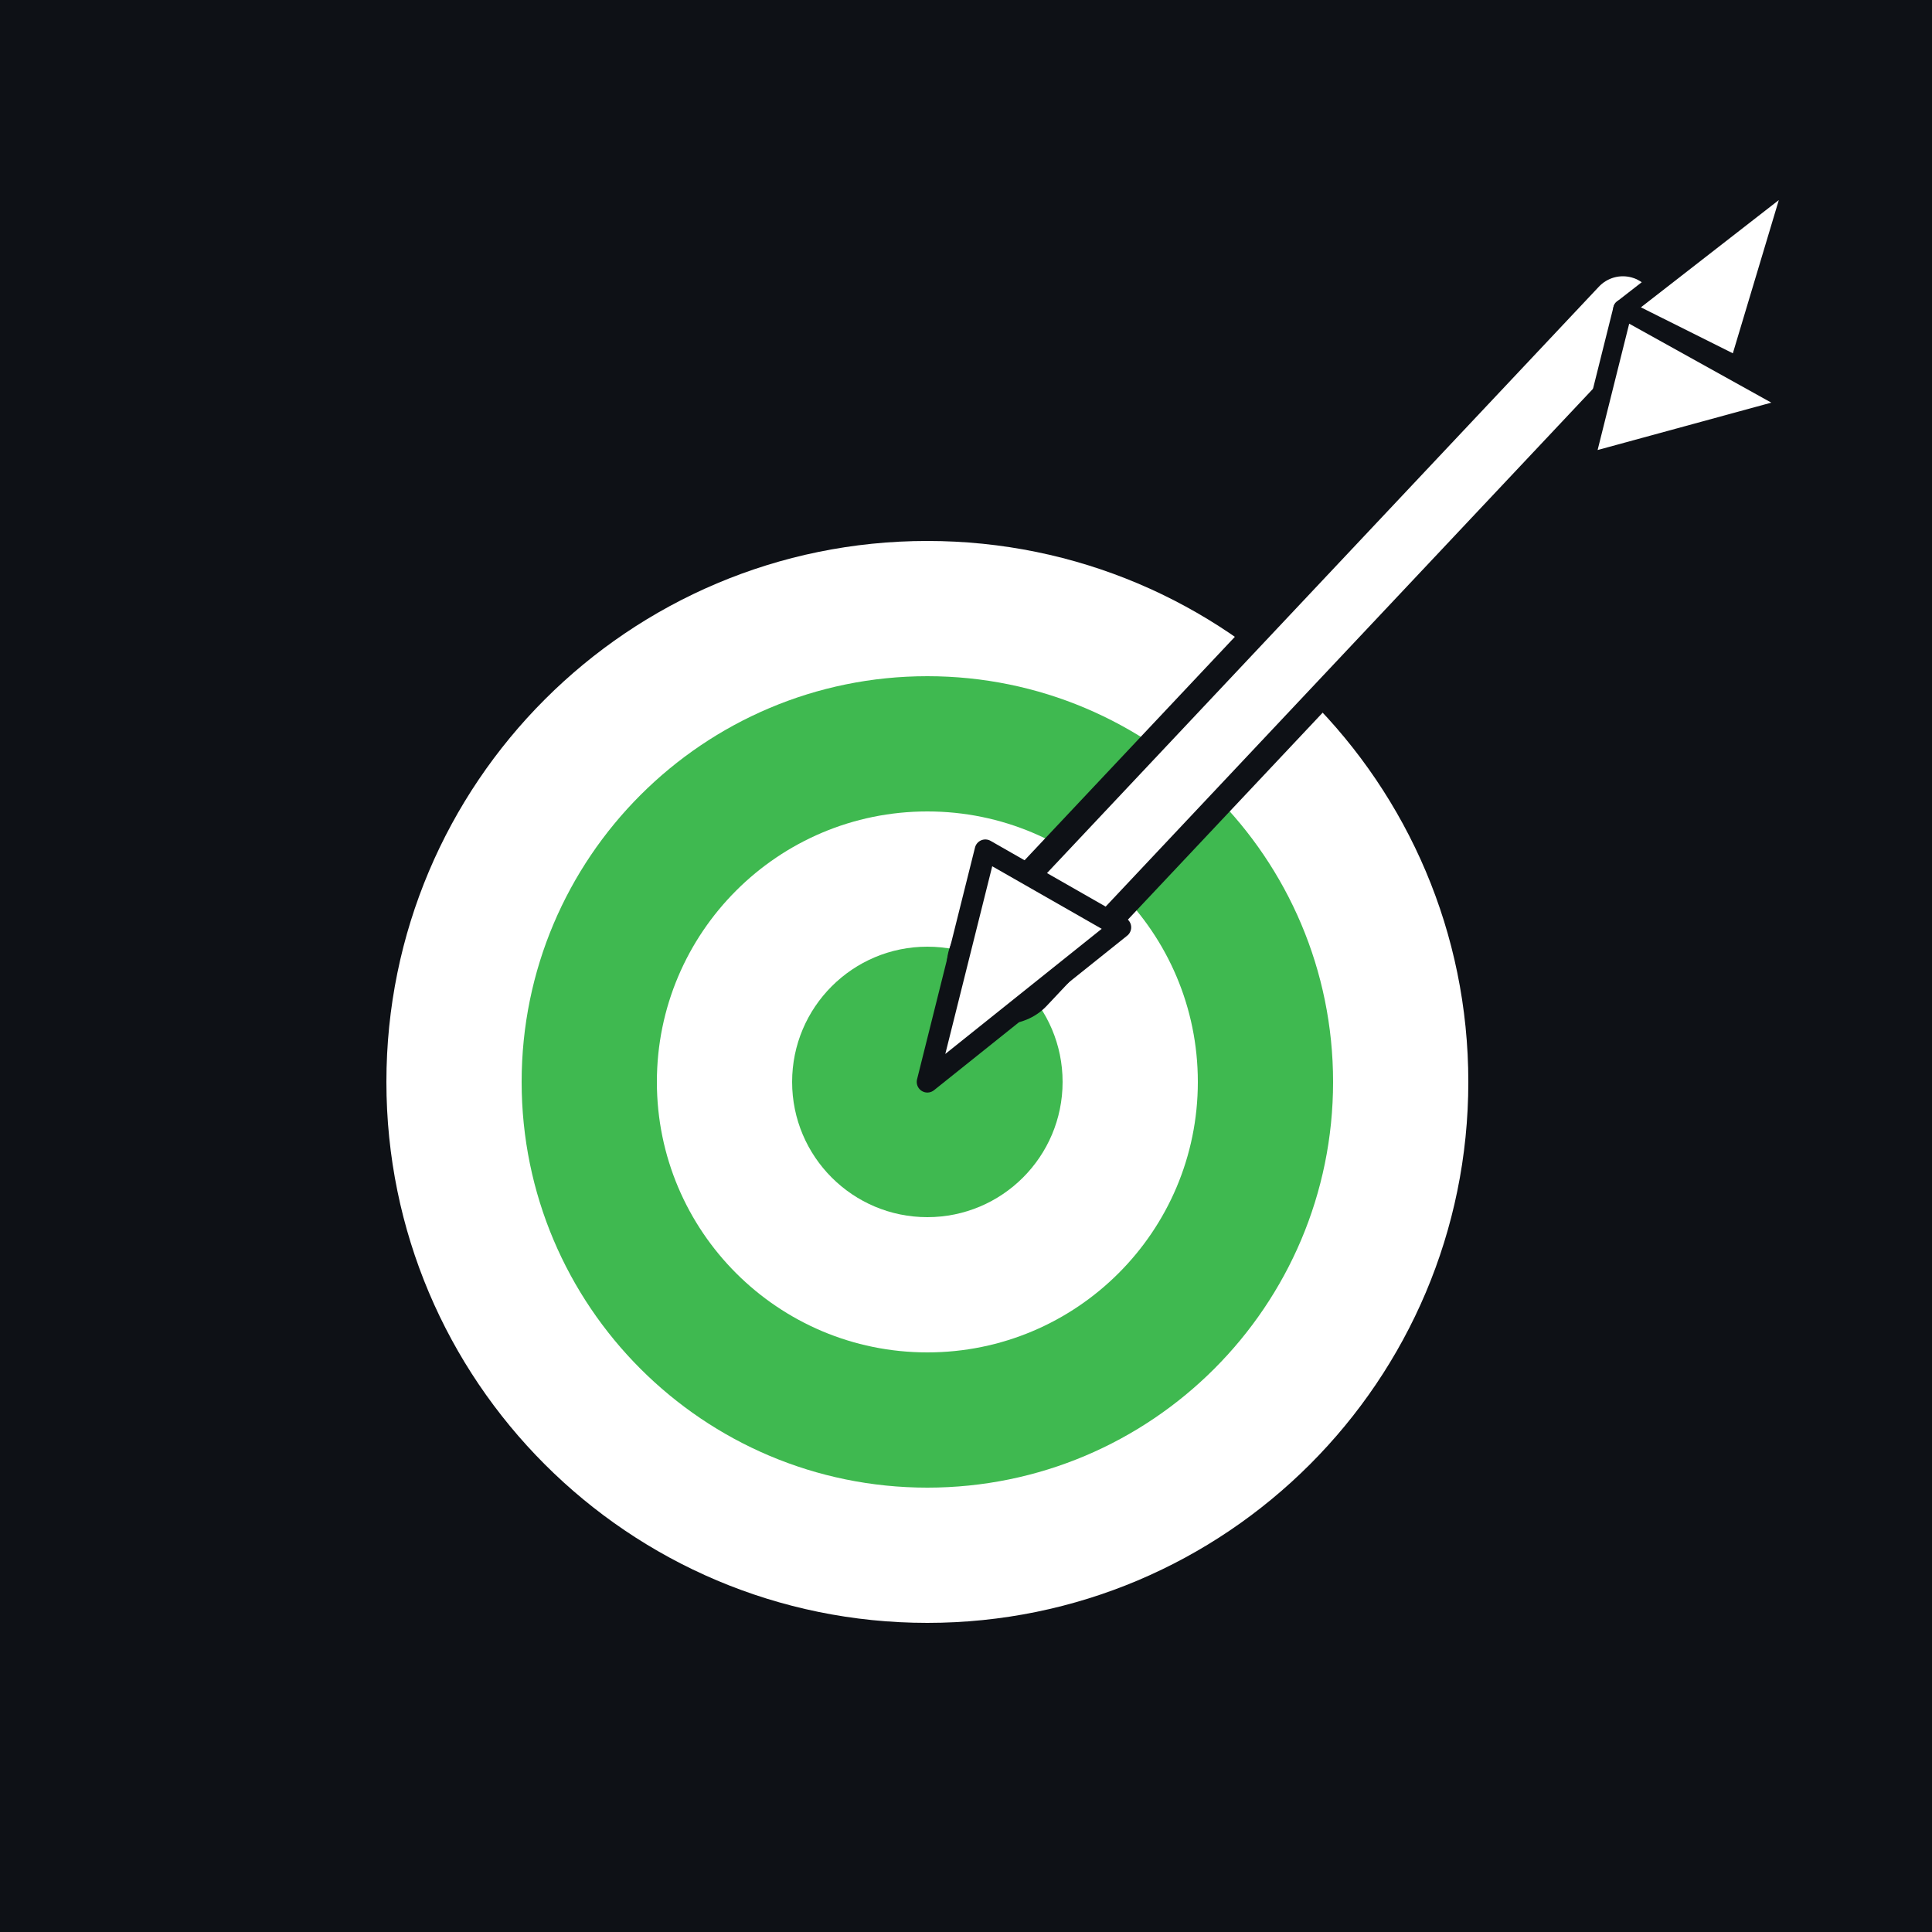
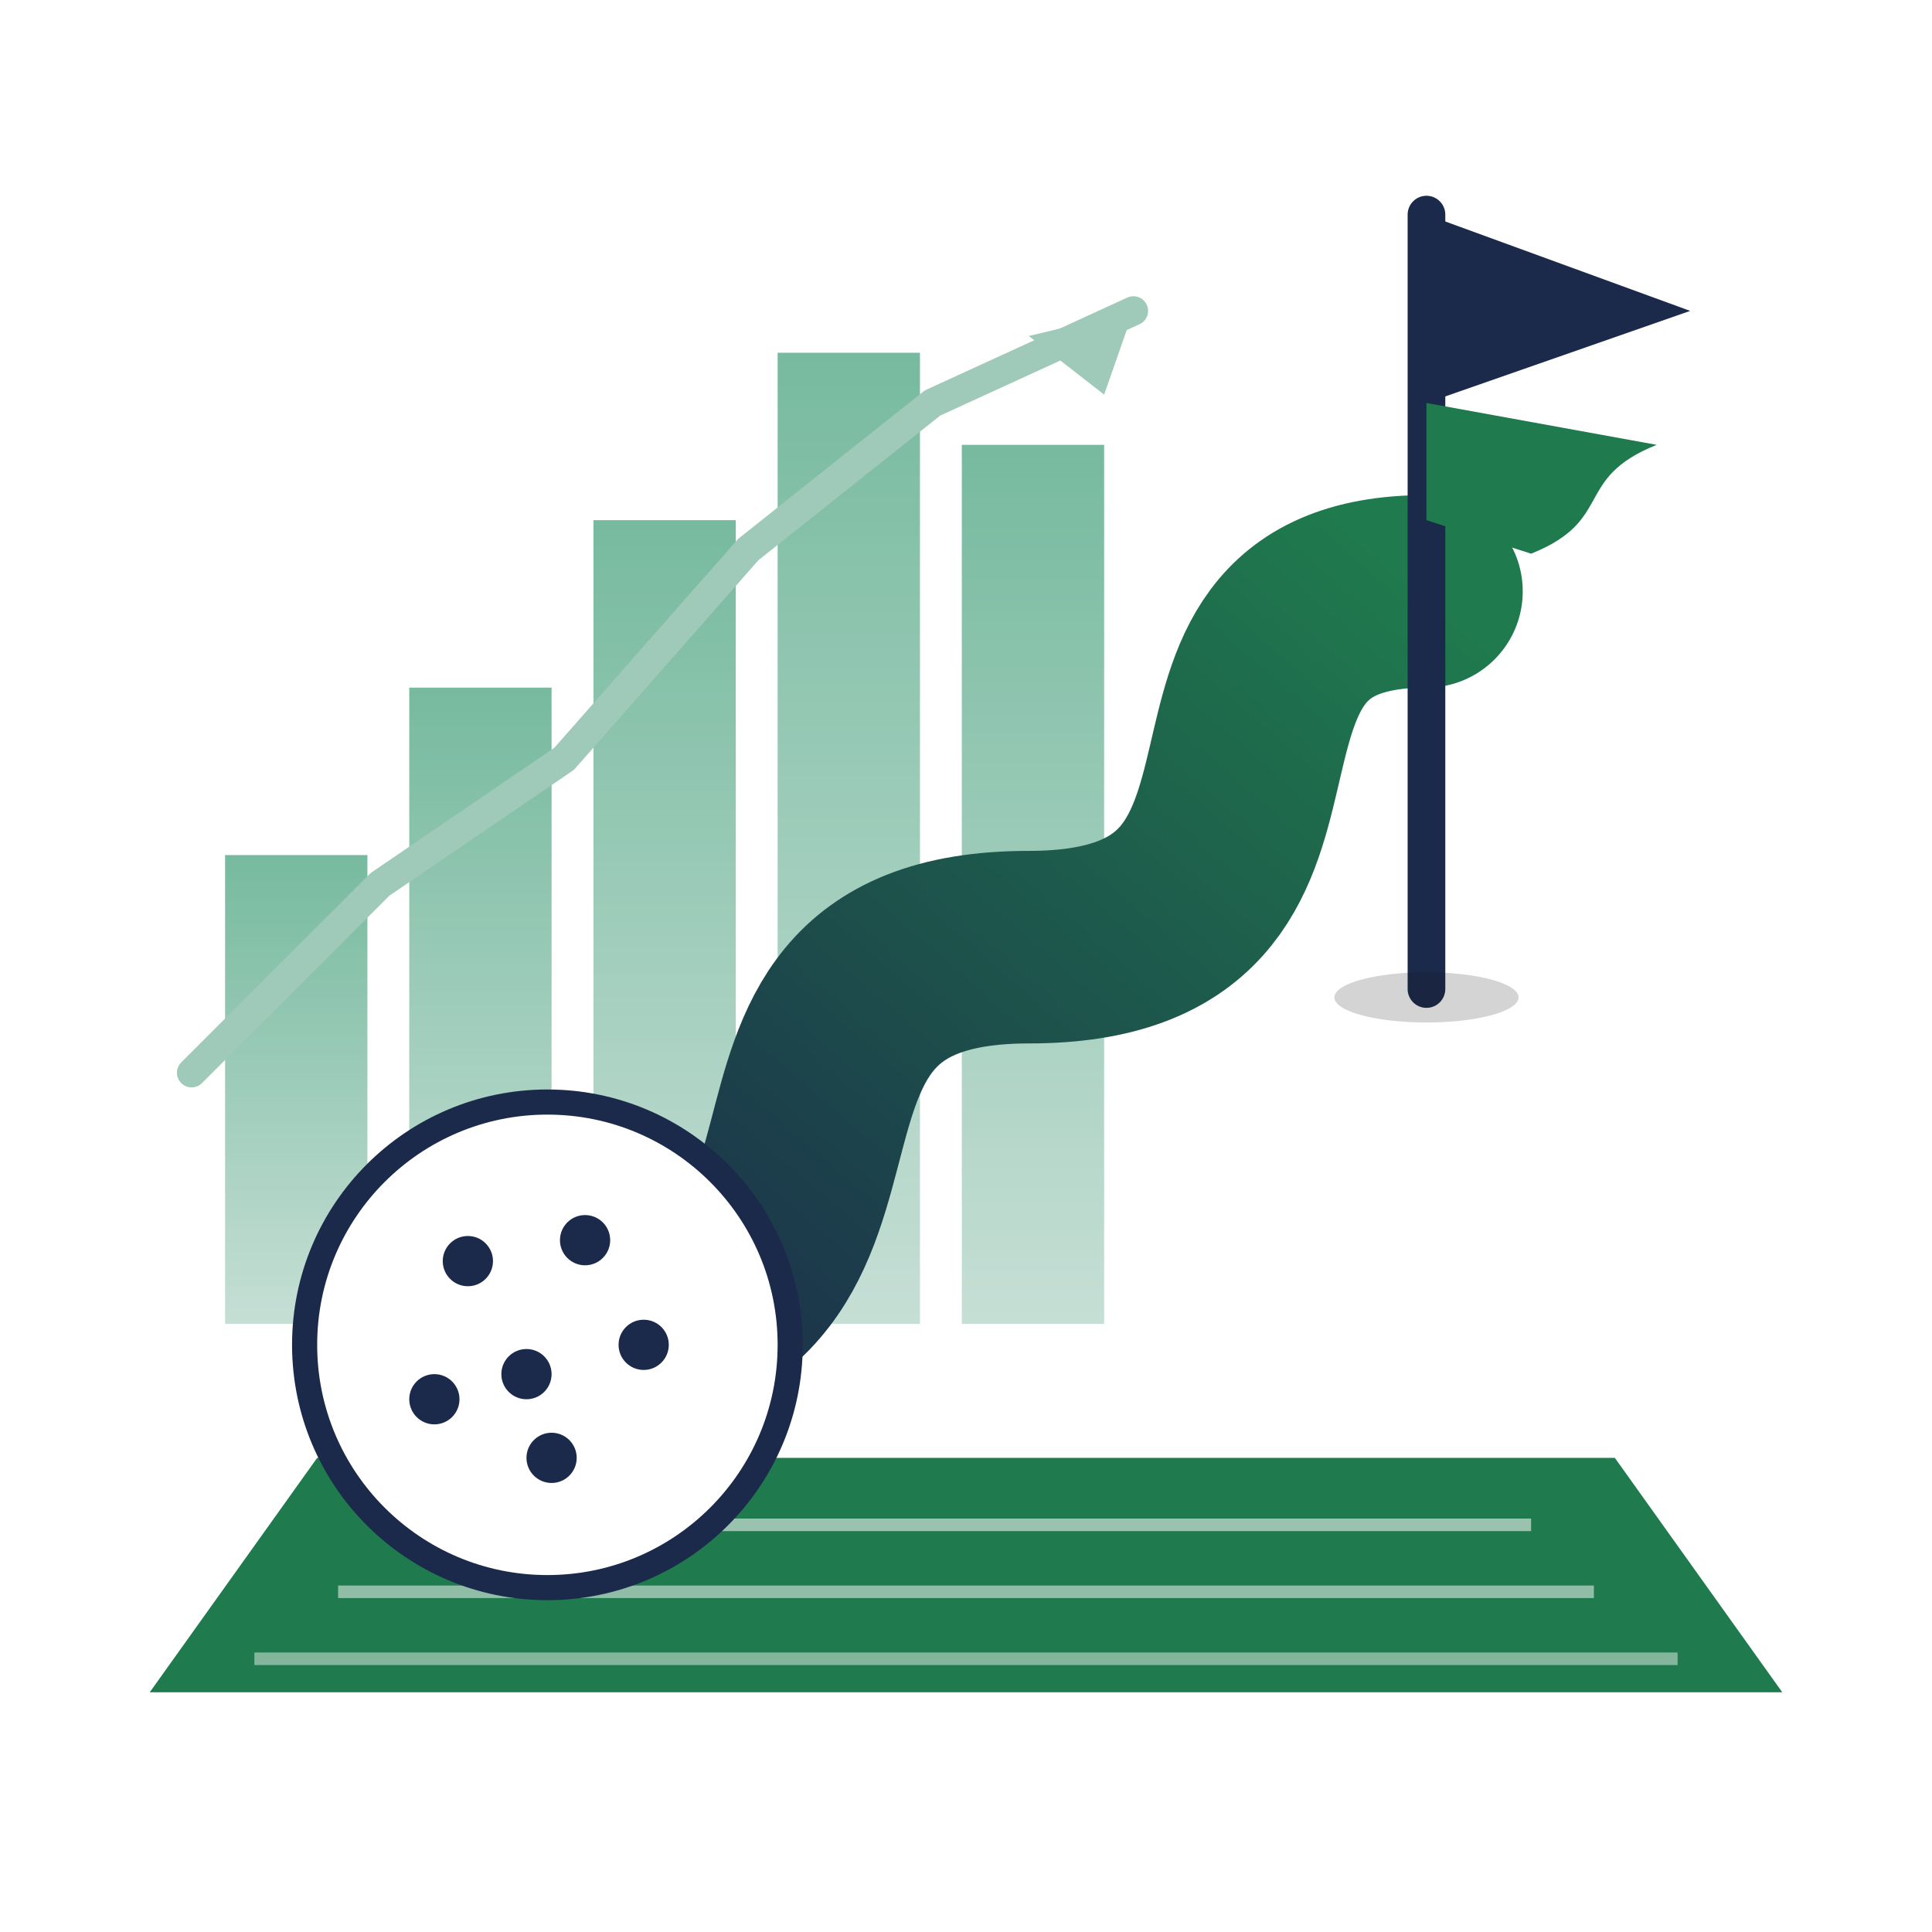
- <svg xmlns="http://www.w3.org/2000/svg" viewBox="0 0 100 100" width="512" height="512">
-   <rect width="100" height="100" fill="#0e1116" />
-   <circle cx="48" cy="56" r="28" fill="#fff" />
-   <circle cx="48" cy="56" r="21" fill="#3fb950" />
-   <circle cx="48" cy="56" r="14" fill="#fff" />
-   <circle cx="48" cy="56" r="7" fill="#3fb950" />
-   <line x1="84" y1="16" x2="52" y2="50" stroke="#0e1116" stroke-width="6" stroke-linecap="round" />
-   <line x1="84" y1="16" x2="52" y2="50" stroke="#fff" stroke-width="3.4" stroke-linecap="round" />
-   <polygon points="48,56 58,48 51,44" fill="#fff" stroke="#0e1116" stroke-width="1.1" stroke-linejoin="round" />
-   <polygon points="84,16 93,9 90,19" fill="#fff" stroke="#0e1116" stroke-width="1" stroke-linejoin="round" />
-   <polygon points="84,16 93,21 82,24" fill="#fff" stroke="#0e1116" stroke-width="1" stroke-linejoin="round" />
+ <svg xmlns="http://www.w3.org/2000/svg" viewBox="0 0 600 600" width="600" height="600">
+   <rect width="600" height="600" fill="#ffffff" />
+   <defs>
+     <linearGradient id="barGrad" x1="0" y1="1" x2="0" y2="0">
+       <stop offset="0" stop-color="#bcd9ce" />
+       <stop offset="1" stop-color="#5fae8f" />
+     </linearGradient>
+     <linearGradient id="ribbonGrad" x1="0" y1="1" x2="1" y2="0">
+       <stop offset="0" stop-color="#1b2a4a" />
+       <stop offset="1" stop-color="#1f7a4d" />
+     </linearGradient>
+   </defs>
+   <g transform="translate(-96.5,-56.85) scale(1.3)">
+     <g opacity="0.85">
+       <rect x="128" y="248" width="34" height="112" fill="url(#barGrad)" />
+       <rect x="172" y="208" width="34" height="152" fill="url(#barGrad)" />
+       <rect x="216" y="168" width="34" height="192" fill="url(#barGrad)" />
+       <rect x="260" y="128" width="34" height="232" fill="url(#barGrad)" />
+       <rect x="304" y="150" width="34" height="210" fill="url(#barGrad)" />
+     </g>
+     <polyline points="120,300 165,255 209,225 253,175 297,140 345,118" fill="none" stroke="#9fcab9" stroke-width="7" stroke-linecap="round" stroke-linejoin="round" />
+     <polygon points="345,118 320,124 338,138" fill="#9fcab9" />
+     <polygon points="150,392 460,392 500,448 110,448" fill="#1f7a4d" />
+     <line x1="170" y1="408" x2="440" y2="408" stroke="#ffffff" stroke-width="3" opacity=".55" />
+     <line x1="155" y1="424" x2="455" y2="424" stroke="#ffffff" stroke-width="3" opacity=".5" />
+     <line x1="135" y1="440" x2="475" y2="440" stroke="#ffffff" stroke-width="3" opacity=".45" />
+     <path d="M205,365 C 300,365 235,270 320,270 C 400,270 345,185 415,185" fill="none" stroke="url(#ribbonGrad)" stroke-width="46" stroke-linecap="round" />
+     <circle cx="205" cy="365" r="58" fill="#ffffff" stroke="#1b2a4a" stroke-width="6" />
+     <circle cx="186" cy="345" r="6" fill="#1b2a4a" />
+     <circle cx="214" cy="340" r="6" fill="#1b2a4a" />
+     <circle cx="228" cy="365" r="6" fill="#1b2a4a" />
+     <circle cx="200" cy="372" r="6" fill="#1b2a4a" />
+     <circle cx="178" cy="378" r="6" fill="#1b2a4a" />
+     <circle cx="206" cy="392" r="6" fill="#1b2a4a" />
+     <line x1="415" y1="280" x2="415" y2="95" stroke="#1b2a4a" stroke-width="9" stroke-linecap="round" />
+     <polygon points="415,95 478,118 415,140" fill="#1b2a4a" />
+     <path d="M415,140 L470,150 C 450,158 460,168 440,176 L415,168 Z" fill="#1f7a4d" />
+     <ellipse cx="415" cy="282" rx="22" ry="6" fill="#0e1116" opacity=".18" />
+   </g>
</svg>
